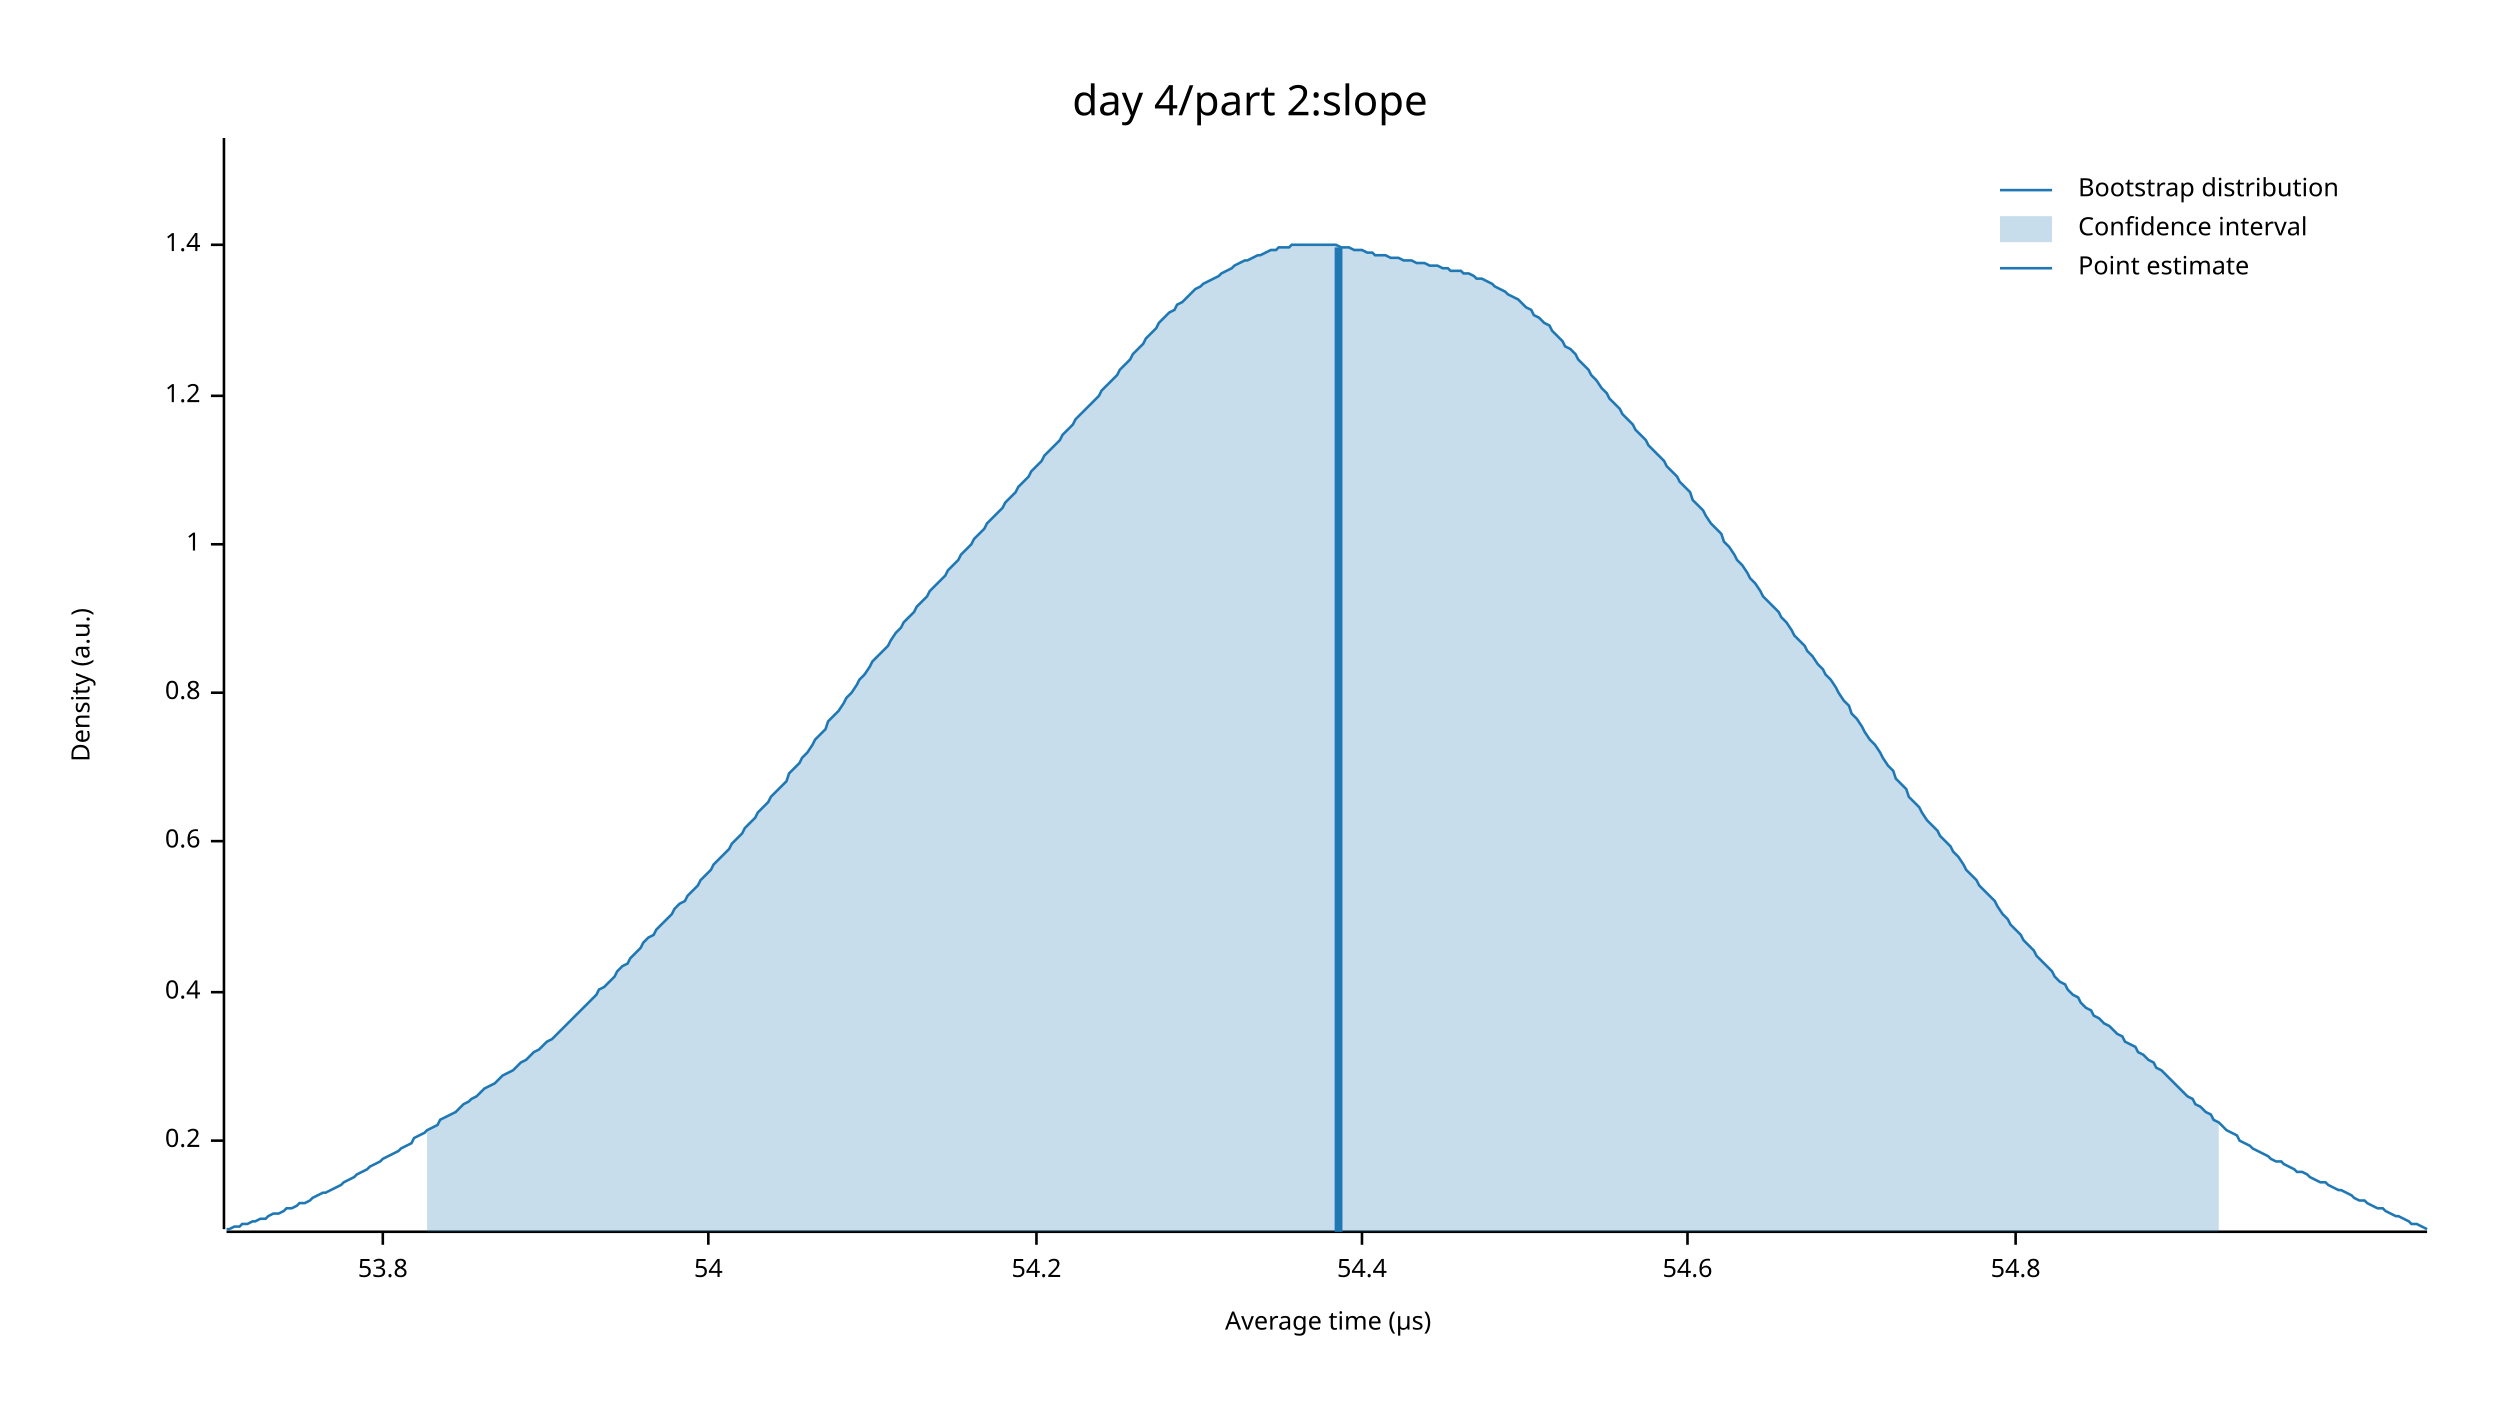
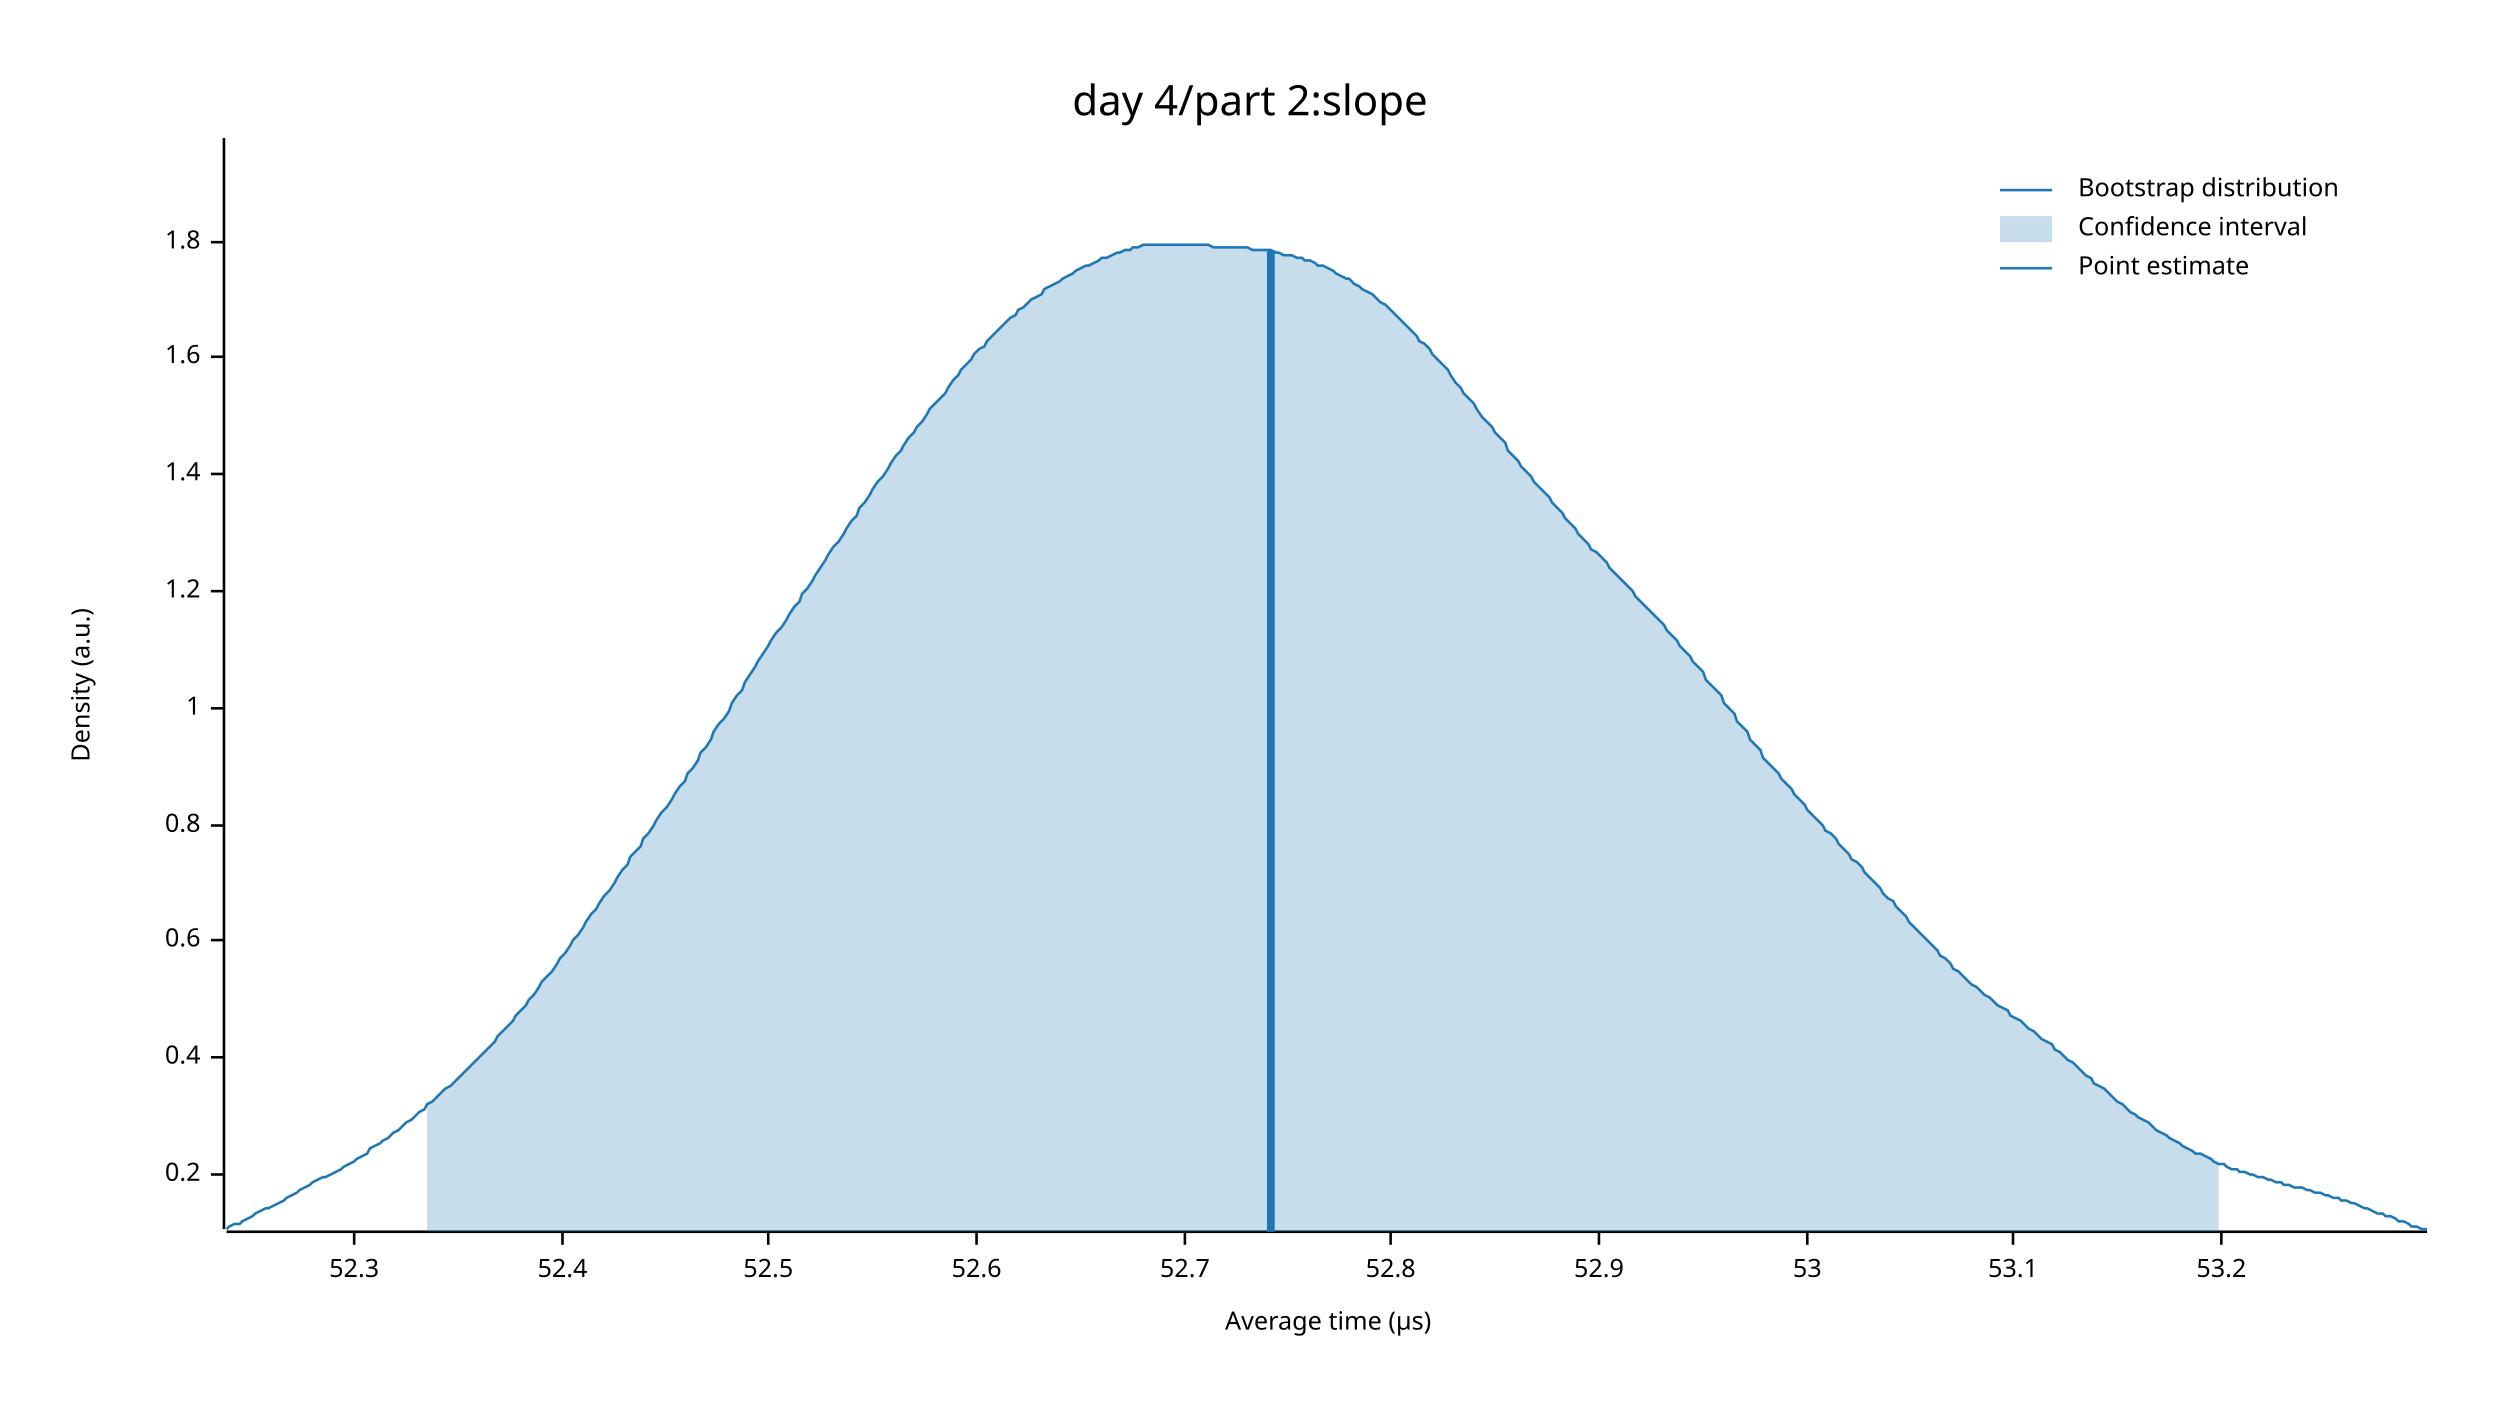
<svg xmlns="http://www.w3.org/2000/svg" width="960" height="540" viewBox="0 0 960 540">
  <text x="480" y="32" dy="0.76em" text-anchor="middle" font-family="sans-serif" font-size="16.129" opacity="1" fill="#000000">
day 4/part 2:slope
</text>
  <text x="27" y="263" dy="0.76em" text-anchor="middle" font-family="sans-serif" font-size="9.677" opacity="1" fill="#000000" transform="rotate(270, 27, 263)">
Density (a.u.)
</text>
  <text x="510" y="513" dy="-0.5ex" text-anchor="middle" font-family="sans-serif" font-size="9.677" opacity="1" fill="#000000">
Average time (µs)
</text>
  <polyline fill="none" opacity="1" stroke="#000000" stroke-width="1" points="86,53 86,472 " />
-   <text x="77" y="438" dy="0.5ex" text-anchor="end" font-family="sans-serif" font-size="9.677" opacity="1" fill="#000000">
+   <text x="77" y="451" dy="0.5ex" text-anchor="end" font-family="sans-serif" font-size="9.677" opacity="1" fill="#000000">
0.2
</text>
-   <polyline fill="none" opacity="1" stroke="#000000" stroke-width="1" points="81,438 86,438 " />
-   <text x="77" y="381" dy="0.5ex" text-anchor="end" font-family="sans-serif" font-size="9.677" opacity="1" fill="#000000">
+   <polyline fill="none" opacity="1" stroke="#000000" stroke-width="1" points="81,451 86,451 " />
+   <text x="77" y="406" dy="0.5ex" text-anchor="end" font-family="sans-serif" font-size="9.677" opacity="1" fill="#000000">
0.4
</text>
-   <polyline fill="none" opacity="1" stroke="#000000" stroke-width="1" points="81,381 86,381 " />
-   <text x="77" y="323" dy="0.5ex" text-anchor="end" font-family="sans-serif" font-size="9.677" opacity="1" fill="#000000">
+   <polyline fill="none" opacity="1" stroke="#000000" stroke-width="1" points="81,406 86,406 " />
+   <text x="77" y="361" dy="0.5ex" text-anchor="end" font-family="sans-serif" font-size="9.677" opacity="1" fill="#000000">
0.6
</text>
-   <polyline fill="none" opacity="1" stroke="#000000" stroke-width="1" points="81,323 86,323 " />
-   <text x="77" y="266" dy="0.5ex" text-anchor="end" font-family="sans-serif" font-size="9.677" opacity="1" fill="#000000">
+   <polyline fill="none" opacity="1" stroke="#000000" stroke-width="1" points="81,361 86,361 " />
+   <text x="77" y="317" dy="0.5ex" text-anchor="end" font-family="sans-serif" font-size="9.677" opacity="1" fill="#000000">
0.8
</text>
-   <polyline fill="none" opacity="1" stroke="#000000" stroke-width="1" points="81,266 86,266 " />
-   <text x="77" y="209" dy="0.5ex" text-anchor="end" font-family="sans-serif" font-size="9.677" opacity="1" fill="#000000">
+   <polyline fill="none" opacity="1" stroke="#000000" stroke-width="1" points="81,317 86,317 " />
+   <text x="77" y="272" dy="0.5ex" text-anchor="end" font-family="sans-serif" font-size="9.677" opacity="1" fill="#000000">
1
</text>
-   <polyline fill="none" opacity="1" stroke="#000000" stroke-width="1" points="81,209 86,209 " />
-   <text x="77" y="152" dy="0.5ex" text-anchor="end" font-family="sans-serif" font-size="9.677" opacity="1" fill="#000000">
+   <polyline fill="none" opacity="1" stroke="#000000" stroke-width="1" points="81,272 86,272 " />
+   <text x="77" y="227" dy="0.5ex" text-anchor="end" font-family="sans-serif" font-size="9.677" opacity="1" fill="#000000">
1.2
</text>
-   <polyline fill="none" opacity="1" stroke="#000000" stroke-width="1" points="81,152 86,152 " />
-   <text x="77" y="94" dy="0.5ex" text-anchor="end" font-family="sans-serif" font-size="9.677" opacity="1" fill="#000000">
+   <polyline fill="none" opacity="1" stroke="#000000" stroke-width="1" points="81,227 86,227 " />
+   <text x="77" y="182" dy="0.5ex" text-anchor="end" font-family="sans-serif" font-size="9.677" opacity="1" fill="#000000">
1.4
</text>
-   <polyline fill="none" opacity="1" stroke="#000000" stroke-width="1" points="81,94 86,94 " />
+   <polyline fill="none" opacity="1" stroke="#000000" stroke-width="1" points="81,182 86,182 " />
+   <text x="77" y="137" dy="0.5ex" text-anchor="end" font-family="sans-serif" font-size="9.677" opacity="1" fill="#000000">
+ 1.6
+ </text>
+   <polyline fill="none" opacity="1" stroke="#000000" stroke-width="1" points="81,137 86,137 " />
+   <text x="77" y="93" dy="0.5ex" text-anchor="end" font-family="sans-serif" font-size="9.677" opacity="1" fill="#000000">
+ 1.8
+ </text>
+   <polyline fill="none" opacity="1" stroke="#000000" stroke-width="1" points="81,93 86,93 " />
  <polyline fill="none" opacity="1" stroke="#000000" stroke-width="1" points="87,473 932,473 " />
-   <text x="147" y="483" dy="0.76em" text-anchor="middle" font-family="sans-serif" font-size="9.677" opacity="1" fill="#000000">
- 53.8
+   <text x="136" y="483" dy="0.76em" text-anchor="middle" font-family="sans-serif" font-size="9.677" opacity="1" fill="#000000">
+ 52.3
</text>
-   <polyline fill="none" opacity="1" stroke="#000000" stroke-width="1" points="147,473 147,478 " />
-   <text x="272" y="483" dy="0.76em" text-anchor="middle" font-family="sans-serif" font-size="9.677" opacity="1" fill="#000000">
- 54
+   <polyline fill="none" opacity="1" stroke="#000000" stroke-width="1" points="136,473 136,478 " />
+   <text x="216" y="483" dy="0.76em" text-anchor="middle" font-family="sans-serif" font-size="9.677" opacity="1" fill="#000000">
+ 52.4
</text>
-   <polyline fill="none" opacity="1" stroke="#000000" stroke-width="1" points="272,473 272,478 " />
-   <text x="398" y="483" dy="0.76em" text-anchor="middle" font-family="sans-serif" font-size="9.677" opacity="1" fill="#000000">
- 54.2
+   <polyline fill="none" opacity="1" stroke="#000000" stroke-width="1" points="216,473 216,478 " />
+   <text x="295" y="483" dy="0.76em" text-anchor="middle" font-family="sans-serif" font-size="9.677" opacity="1" fill="#000000">
+ 52.5
</text>
-   <polyline fill="none" opacity="1" stroke="#000000" stroke-width="1" points="398,473 398,478 " />
-   <text x="523" y="483" dy="0.76em" text-anchor="middle" font-family="sans-serif" font-size="9.677" opacity="1" fill="#000000">
- 54.4
+   <polyline fill="none" opacity="1" stroke="#000000" stroke-width="1" points="295,473 295,478 " />
+   <text x="375" y="483" dy="0.76em" text-anchor="middle" font-family="sans-serif" font-size="9.677" opacity="1" fill="#000000">
+ 52.6
</text>
-   <polyline fill="none" opacity="1" stroke="#000000" stroke-width="1" points="523,473 523,478 " />
-   <text x="648" y="483" dy="0.76em" text-anchor="middle" font-family="sans-serif" font-size="9.677" opacity="1" fill="#000000">
- 54.6
+   <polyline fill="none" opacity="1" stroke="#000000" stroke-width="1" points="375,473 375,478 " />
+   <text x="455" y="483" dy="0.76em" text-anchor="middle" font-family="sans-serif" font-size="9.677" opacity="1" fill="#000000">
+ 52.7
</text>
-   <polyline fill="none" opacity="1" stroke="#000000" stroke-width="1" points="648,473 648,478 " />
-   <text x="774" y="483" dy="0.76em" text-anchor="middle" font-family="sans-serif" font-size="9.677" opacity="1" fill="#000000">
- 54.8
+   <polyline fill="none" opacity="1" stroke="#000000" stroke-width="1" points="455,473 455,478 " />
+   <text x="534" y="483" dy="0.76em" text-anchor="middle" font-family="sans-serif" font-size="9.677" opacity="1" fill="#000000">
+ 52.8
</text>
-   <polyline fill="none" opacity="1" stroke="#000000" stroke-width="1" points="774,473 774,478 " />
-   <polyline fill="none" opacity="1" stroke="#1F78B4" stroke-width="1" points="87,472 88,472 90,471 92,471 93,470 95,470 97,469 98,469 100,468 102,468 103,467 105,466 107,466 109,465 110,464 112,464 114,463 115,462 117,462 119,461 120,460 122,459 124,458 125,458 127,457 129,456 131,455 132,454 134,453 136,452 137,451 139,450 141,449 142,448 144,447 146,446 147,445 149,444 151,443 153,442 154,441 156,440 158,439 159,437 161,436 163,435 164,434 166,433 168,432 169,430 171,429 173,428 175,427 176,426 178,424 180,423 181,422 183,421 185,419 186,418 188,417 190,416 191,415 193,413 195,412 197,411 198,410 200,408 202,407 203,406 205,404 207,403 208,402 210,400 212,399 214,397 215,396 217,394 219,392 220,391 222,389 224,387 225,386 227,384 229,382 230,380 232,379 234,377 236,375 237,373 239,371 241,370 242,368 244,366 246,364 247,362 249,360 251,359 252,357 254,355 256,353 258,351 259,349 261,347 263,346 264,344 266,342 268,340 269,338 271,336 273,334 274,332 276,330 278,328 280,326 281,324 283,322 285,320 286,318 288,316 290,314 291,312 293,310 295,308 296,306 298,304 300,302 302,300 303,297 305,295 307,293 308,291 310,289 312,286 313,284 315,282 317,280 318,277 320,275 322,273 324,270 325,268 327,266 329,263 330,261 332,259 334,256 335,254 337,252 339,250 341,248 342,246 344,243 346,241 347,239 349,237 351,235 352,233 354,231 356,229 357,227 359,225 361,223 363,221 364,219 366,217 368,215 369,213 371,211 373,209 374,207 376,205 378,203 379,201 381,199 383,197 385,195 386,193 388,191 390,189 391,187 393,185 395,183 396,181 398,179 400,177 401,175 403,173 405,171 407,169 408,167 410,165 412,163 413,161 415,159 417,157 418,156 420,154 422,152 423,150 425,148 427,146 429,144 430,142 432,140 434,138 435,136 437,134 439,132 440,130 442,128 444,126 445,124 447,122 449,120 451,119 452,117 454,116 456,114 457,113 459,111 461,110 462,109 464,108 466,107 468,106 469,105 471,104 473,103 474,102 476,101 478,100 479,100 481,99 483,98 484,98 486,97 488,96 490,96 491,95 493,95 495,95 496,94 498,94 500,94 501,94 503,94 505,94 506,94 508,94 510,94 512,94 513,94 515,95 517,95 518,95 520,96 522,96 523,96 525,97 527,97 528,98 530,98 532,98 534,99 535,99 537,99 539,100 540,100 542,100 544,101 545,101 547,101 549,102 550,102 552,102 554,103 556,103 557,104 559,104 561,104 562,105 564,105 566,106 567,107 569,107 571,108 573,109 574,110 576,111 578,112 579,113 581,114 583,115 584,116 586,118 588,119 589,121 591,122 593,124 595,125 596,127 598,129 600,131 601,133 603,134 605,136 606,138 608,140 610,142 611,144 613,146 615,149 617,151 618,153 620,155 622,157 623,159 625,161 627,163 628,165 630,167 632,169 633,171 635,173 637,175 639,177 640,179 642,181 644,183 645,185 647,187 649,189 650,192 652,194 654,196 655,198 657,201 659,203 661,205 662,208 664,210 666,213 667,215 669,217 671,220 672,222 674,224 676,227 677,229 679,231 681,233 683,235 684,237 686,239 688,242 689,244 691,246 693,248 694,250 696,252 698,255 700,257 701,259 703,261 705,264 706,266 708,269 710,271 711,274 713,276 715,279 716,281 718,284 720,286 722,289 723,291 725,294 727,296 728,299 730,301 732,303 733,306 735,308 737,310 738,312 740,315 742,317 744,319 745,321 747,323 749,325 750,327 752,329 754,332 755,334 757,336 759,338 760,340 762,342 764,344 766,346 767,348 769,351 771,353 772,355 774,357 776,359 777,361 779,363 781,365 782,367 784,369 786,371 788,373 789,375 791,377 793,378 794,380 796,382 798,383 799,385 801,387 803,388 804,390 806,391 808,393 810,394 811,395 813,397 815,398 816,400 818,401 820,402 821,404 823,405 825,407 827,408 828,410 830,411 832,413 833,414 835,416 837,418 838,419 840,421 842,422 843,424 845,425 847,427 849,428 850,430 852,431 854,433 855,434 857,435 859,436 860,438 862,439 864,440 865,441 867,442 869,443 871,444 872,445 874,446 876,446 877,447 879,448 881,449 882,450 884,450 886,451 887,452 889,453 891,454 893,454 894,455 896,456 898,457 899,457 901,458 903,459 904,460 906,461 908,461 909,462 911,463 913,464 915,464 916,465 918,466 920,467 921,467 923,468 925,469 926,470 928,470 930,471 932,472 " />
-   <polygon opacity="0.25" fill="#1F78B4" points="164,434 166,433 168,432 169,430 171,429 173,428 175,427 176,426 178,424 180,423 181,422 183,421 185,419 186,418 188,417 190,416 191,415 193,413 195,412 197,411 198,410 200,408 202,407 203,406 205,404 207,403 208,402 210,400 212,399 214,397 215,396 217,394 219,392 220,391 222,389 224,387 225,386 227,384 229,382 230,380 232,379 234,377 236,375 237,373 239,371 241,370 242,368 244,366 246,364 247,362 249,360 251,359 252,357 254,355 256,353 258,351 259,349 261,347 263,346 264,344 266,342 268,340 269,338 271,336 273,334 274,332 276,330 278,328 280,326 281,324 283,322 285,320 286,318 288,316 290,314 291,312 293,310 295,308 296,306 298,304 300,302 302,300 303,297 305,295 307,293 308,291 310,289 312,286 313,284 315,282 317,280 318,277 320,275 322,273 324,270 325,268 327,266 329,263 330,261 332,259 334,256 335,254 337,252 339,250 341,248 342,246 344,243 346,241 347,239 349,237 351,235 352,233 354,231 356,229 357,227 359,225 361,223 363,221 364,219 366,217 368,215 369,213 371,211 373,209 374,207 376,205 378,203 379,201 381,199 383,197 385,195 386,193 388,191 390,189 391,187 393,185 395,183 396,181 398,179 400,177 401,175 403,173 405,171 407,169 408,167 410,165 412,163 413,161 415,159 417,157 418,156 420,154 422,152 423,150 425,148 427,146 429,144 430,142 432,140 434,138 435,136 437,134 439,132 440,130 442,128 444,126 445,124 447,122 449,120 451,119 452,117 454,116 456,114 457,113 459,111 461,110 462,109 464,108 466,107 468,106 469,105 471,104 473,103 474,102 476,101 478,100 479,100 481,99 483,98 484,98 486,97 488,96 490,96 491,95 493,95 495,95 496,94 498,94 500,94 501,94 503,94 505,94 506,94 508,94 510,94 512,94 513,94 515,95 517,95 518,95 520,96 522,96 523,96 525,97 527,97 528,98 530,98 532,98 534,99 535,99 537,99 539,100 540,100 542,100 544,101 545,101 547,101 549,102 550,102 552,102 554,103 556,103 557,104 559,104 561,104 562,105 564,105 566,106 567,107 569,107 571,108 573,109 574,110 576,111 578,112 579,113 581,114 583,115 584,116 586,118 588,119 589,121 591,122 593,124 595,125 596,127 598,129 600,131 601,133 603,134 605,136 606,138 608,140 610,142 611,144 613,146 615,149 617,151 618,153 620,155 622,157 623,159 625,161 627,163 628,165 630,167 632,169 633,171 635,173 637,175 639,177 640,179 642,181 644,183 645,185 647,187 649,189 650,192 652,194 654,196 655,198 657,201 659,203 661,205 662,208 664,210 666,213 667,215 669,217 671,220 672,222 674,224 676,227 677,229 679,231 681,233 683,235 684,237 686,239 688,242 689,244 691,246 693,248 694,250 696,252 698,255 700,257 701,259 703,261 705,264 706,266 708,269 710,271 711,274 713,276 715,279 716,281 718,284 720,286 722,289 723,291 725,294 727,296 728,299 730,301 732,303 733,306 735,308 737,310 738,312 740,315 742,317 744,319 745,321 747,323 749,325 750,327 752,329 754,332 755,334 757,336 759,338 760,340 762,342 764,344 766,346 767,348 769,351 771,353 772,355 774,357 776,359 777,361 779,363 781,365 782,367 784,369 786,371 788,373 789,375 791,377 793,378 794,380 796,382 798,383 799,385 801,387 803,388 804,390 806,391 808,393 810,394 811,395 813,397 815,398 816,400 818,401 820,402 821,404 823,405 825,407 827,408 828,410 830,411 832,413 833,414 835,416 837,418 838,419 840,421 842,422 843,424 845,425 847,427 849,428 850,430 852,431 852,473 164,473 " />
-   <polyline fill="none" opacity="1" stroke="#1F78B4" stroke-width="3" points="514,473 514,95 " />
+   <polyline fill="none" opacity="1" stroke="#000000" stroke-width="1" points="534,473 534,478 " />
+   <text x="614" y="483" dy="0.76em" text-anchor="middle" font-family="sans-serif" font-size="9.677" opacity="1" fill="#000000">
+ 52.9
+ </text>
+   <polyline fill="none" opacity="1" stroke="#000000" stroke-width="1" points="614,473 614,478 " />
+   <text x="694" y="483" dy="0.76em" text-anchor="middle" font-family="sans-serif" font-size="9.677" opacity="1" fill="#000000">
+ 53
+ </text>
+   <polyline fill="none" opacity="1" stroke="#000000" stroke-width="1" points="694,473 694,478 " />
+   <text x="773" y="483" dy="0.76em" text-anchor="middle" font-family="sans-serif" font-size="9.677" opacity="1" fill="#000000">
+ 53.1
+ </text>
+   <polyline fill="none" opacity="1" stroke="#000000" stroke-width="1" points="773,473 773,478 " />
+   <text x="853" y="483" dy="0.76em" text-anchor="middle" font-family="sans-serif" font-size="9.677" opacity="1" fill="#000000">
+ 53.2
+ </text>
+   <polyline fill="none" opacity="1" stroke="#000000" stroke-width="1" points="853,473 853,478 " />
+   <polyline fill="none" opacity="1" stroke="#1F78B4" stroke-width="1" points="87,472 88,471 90,470 92,470 93,469 95,468 97,467 98,466 100,465 102,464 103,464 105,463 107,462 109,461 110,460 112,459 114,458 115,457 117,456 119,455 120,454 122,453 124,452 125,452 127,451 129,450 131,449 132,448 134,447 136,446 137,445 139,444 141,443 142,441 144,440 146,439 147,438 149,437 151,435 153,434 154,433 156,431 158,430 159,429 161,427 163,426 164,424 166,423 168,421 169,420 171,418 173,417 175,415 176,414 178,412 180,410 181,409 183,407 185,405 186,404 188,402 190,400 191,398 193,396 195,394 197,392 198,390 200,388 202,386 203,384 205,382 207,379 208,377 210,375 212,373 214,370 215,368 217,366 219,363 220,361 222,359 224,356 225,354 227,351 229,349 230,347 232,344 234,342 236,339 237,337 239,334 241,332 242,329 244,327 246,325 247,322 249,320 251,317 252,315 254,312 256,310 258,307 259,305 261,302 263,300 264,297 266,295 268,292 269,289 271,287 273,284 274,281 276,278 278,276 280,273 281,270 283,267 285,265 286,262 288,259 290,256 291,254 293,251 295,248 296,246 298,243 300,241 302,238 303,236 305,233 307,231 308,228 310,226 312,223 313,221 315,218 317,215 318,213 320,210 322,208 324,205 325,203 327,200 329,198 330,195 332,193 334,190 335,188 337,185 339,183 341,180 342,178 344,175 346,173 347,171 349,168 351,166 352,164 354,162 356,159 357,157 359,155 361,153 363,151 364,149 366,146 368,144 369,142 371,140 373,138 374,136 376,134 378,133 379,131 381,129 383,127 385,125 386,124 388,122 390,121 391,119 393,118 395,116 396,115 398,114 400,113 401,111 403,110 405,109 407,108 408,107 410,106 412,105 413,104 415,103 417,102 418,102 420,101 422,100 423,99 425,99 427,98 429,97 430,97 432,96 434,96 435,95 437,95 439,94 440,94 442,94 444,94 445,94 447,94 449,94 451,94 452,94 454,94 456,94 457,94 459,94 461,94 462,94 464,94 466,95 468,95 469,95 471,95 473,95 474,95 476,95 478,95 479,95 481,96 483,96 484,96 486,96 488,96 490,97 491,97 493,98 495,98 496,98 498,99 500,99 501,100 503,100 505,101 506,102 508,102 510,103 512,104 513,105 515,106 517,107 518,107 520,109 522,110 523,111 525,112 527,113 528,114 530,116 532,117 534,119 535,120 537,122 539,124 540,125 542,127 544,129 545,131 547,132 549,134 550,136 552,138 554,140 556,142 557,144 559,147 561,149 562,151 564,153 566,155 567,157 569,160 571,162 573,164 574,166 576,168 578,170 579,173 581,175 583,177 584,179 586,181 588,183 589,185 591,187 593,189 595,191 596,193 598,195 600,197 601,199 603,201 605,203 606,205 608,207 610,209 611,211 613,212 615,214 617,216 618,218 620,220 622,222 623,223 625,225 627,227 628,229 630,231 632,233 633,234 635,236 637,238 639,240 640,242 642,244 644,246 645,248 647,250 649,252 650,254 652,256 654,258 655,261 657,263 659,265 661,267 662,270 664,272 666,274 667,277 669,279 671,281 672,284 674,286 676,288 677,291 679,293 681,295 683,297 684,299 686,301 688,303 689,305 691,307 693,309 694,311 696,313 698,315 700,317 701,319 703,320 705,322 706,324 708,326 710,328 711,330 713,331 715,333 716,335 718,337 720,339 722,341 723,343 725,345 727,346 728,348 730,350 732,352 733,354 735,356 737,358 738,359 740,361 742,363 744,365 745,367 747,368 749,370 750,372 752,373 754,375 755,376 757,378 759,379 760,380 762,382 764,383 766,385 767,386 769,387 771,388 772,390 774,391 776,392 777,393 779,395 781,396 782,397 784,399 786,400 788,401 789,403 791,404 793,406 794,407 796,408 798,410 799,411 801,413 803,414 804,416 806,417 808,418 810,420 811,421 813,423 815,424 816,425 818,427 820,428 821,429 823,430 825,431 827,433 828,434 830,435 832,436 833,437 835,438 837,439 838,440 840,441 842,442 843,443 845,443 847,444 849,445 850,446 852,447 854,447 855,448 857,449 859,449 860,450 862,450 864,451 865,451 867,452 869,452 871,453 872,453 874,454 876,454 877,455 879,455 881,456 882,456 884,456 886,457 887,457 889,458 891,458 893,459 894,459 896,460 898,460 899,461 901,461 903,462 904,462 906,463 908,464 909,464 911,465 913,466 915,466 916,467 918,467 920,468 921,469 923,469 925,470 926,471 928,471 930,472 932,472 " />
+   <polygon opacity="0.25" fill="#1F78B4" points="164,424 166,423 168,421 169,420 171,418 173,417 175,415 176,414 178,412 180,410 181,409 183,407 185,405 186,404 188,402 190,400 191,398 193,396 195,394 197,392 198,390 200,388 202,386 203,384 205,382 207,379 208,377 210,375 212,373 214,370 215,368 217,366 219,363 220,361 222,359 224,356 225,354 227,351 229,349 230,347 232,344 234,342 236,339 237,337 239,334 241,332 242,329 244,327 246,325 247,322 249,320 251,317 252,315 254,312 256,310 258,307 259,305 261,302 263,300 264,297 266,295 268,292 269,289 271,287 273,284 274,281 276,278 278,276 280,273 281,270 283,267 285,265 286,262 288,259 290,256 291,254 293,251 295,248 296,246 298,243 300,241 302,238 303,236 305,233 307,231 308,228 310,226 312,223 313,221 315,218 317,215 318,213 320,210 322,208 324,205 325,203 327,200 329,198 330,195 332,193 334,190 335,188 337,185 339,183 341,180 342,178 344,175 346,173 347,171 349,168 351,166 352,164 354,162 356,159 357,157 359,155 361,153 363,151 364,149 366,146 368,144 369,142 371,140 373,138 374,136 376,134 378,133 379,131 381,129 383,127 385,125 386,124 388,122 390,121 391,119 393,118 395,116 396,115 398,114 400,113 401,111 403,110 405,109 407,108 408,107 410,106 412,105 413,104 415,103 417,102 418,102 420,101 422,100 423,99 425,99 427,98 429,97 430,97 432,96 434,96 435,95 437,95 439,94 440,94 442,94 444,94 445,94 447,94 449,94 451,94 452,94 454,94 456,94 457,94 459,94 461,94 462,94 464,94 466,95 468,95 469,95 471,95 473,95 474,95 476,95 478,95 479,95 481,96 483,96 484,96 486,96 488,96 490,97 491,97 493,98 495,98 496,98 498,99 500,99 501,100 503,100 505,101 506,102 508,102 510,103 512,104 513,105 515,106 517,107 518,107 520,109 522,110 523,111 525,112 527,113 528,114 530,116 532,117 534,119 535,120 537,122 539,124 540,125 542,127 544,129 545,131 547,132 549,134 550,136 552,138 554,140 556,142 557,144 559,147 561,149 562,151 564,153 566,155 567,157 569,160 571,162 573,164 574,166 576,168 578,170 579,173 581,175 583,177 584,179 586,181 588,183 589,185 591,187 593,189 595,191 596,193 598,195 600,197 601,199 603,201 605,203 606,205 608,207 610,209 611,211 613,212 615,214 617,216 618,218 620,220 622,222 623,223 625,225 627,227 628,229 630,231 632,233 633,234 635,236 637,238 639,240 640,242 642,244 644,246 645,248 647,250 649,252 650,254 652,256 654,258 655,261 657,263 659,265 661,267 662,270 664,272 666,274 667,277 669,279 671,281 672,284 674,286 676,288 677,291 679,293 681,295 683,297 684,299 686,301 688,303 689,305 691,307 693,309 694,311 696,313 698,315 700,317 701,319 703,320 705,322 706,324 708,326 710,328 711,330 713,331 715,333 716,335 718,337 720,339 722,341 723,343 725,345 727,346 728,348 730,350 732,352 733,354 735,356 737,358 738,359 740,361 742,363 744,365 745,367 747,368 749,370 750,372 752,373 754,375 755,376 757,378 759,379 760,380 762,382 764,383 766,385 767,386 769,387 771,388 772,390 774,391 776,392 777,393 779,395 781,396 782,397 784,399 786,400 788,401 789,403 791,404 793,406 794,407 796,408 798,410 799,411 801,413 803,414 804,416 806,417 808,418 810,420 811,421 813,423 815,424 816,425 818,427 820,428 821,429 823,430 825,431 827,433 828,434 830,435 832,436 833,437 835,438 837,439 838,440 840,441 842,442 843,443 845,443 847,444 849,445 850,446 852,447 852,473 164,473 " />
+   <polyline fill="none" opacity="1" stroke="#1F78B4" stroke-width="3" points="488,473 488,96 " />
  <text x="798" y="68" dy="0.76em" text-anchor="start" font-family="sans-serif" font-size="9.677" opacity="1" fill="#000000">
Bootstrap distribution
</text>
  <text x="798" y="83" dy="0.76em" text-anchor="start" font-family="sans-serif" font-size="9.677" opacity="1" fill="#000000">
Confidence interval
</text>
  <text x="798" y="98" dy="0.76em" text-anchor="start" font-family="sans-serif" font-size="9.677" opacity="1" fill="#000000">
Point estimate
</text>
  <polyline fill="none" opacity="1" stroke="#1F78B4" stroke-width="1" points="768,73 788,73 " />
  <rect x="768" y="83" width="20" height="10" opacity="0.25" fill="#1F78B4" stroke="none" />
  <polyline fill="none" opacity="1" stroke="#1F78B4" stroke-width="1" points="768,103 788,103 " />
</svg>
